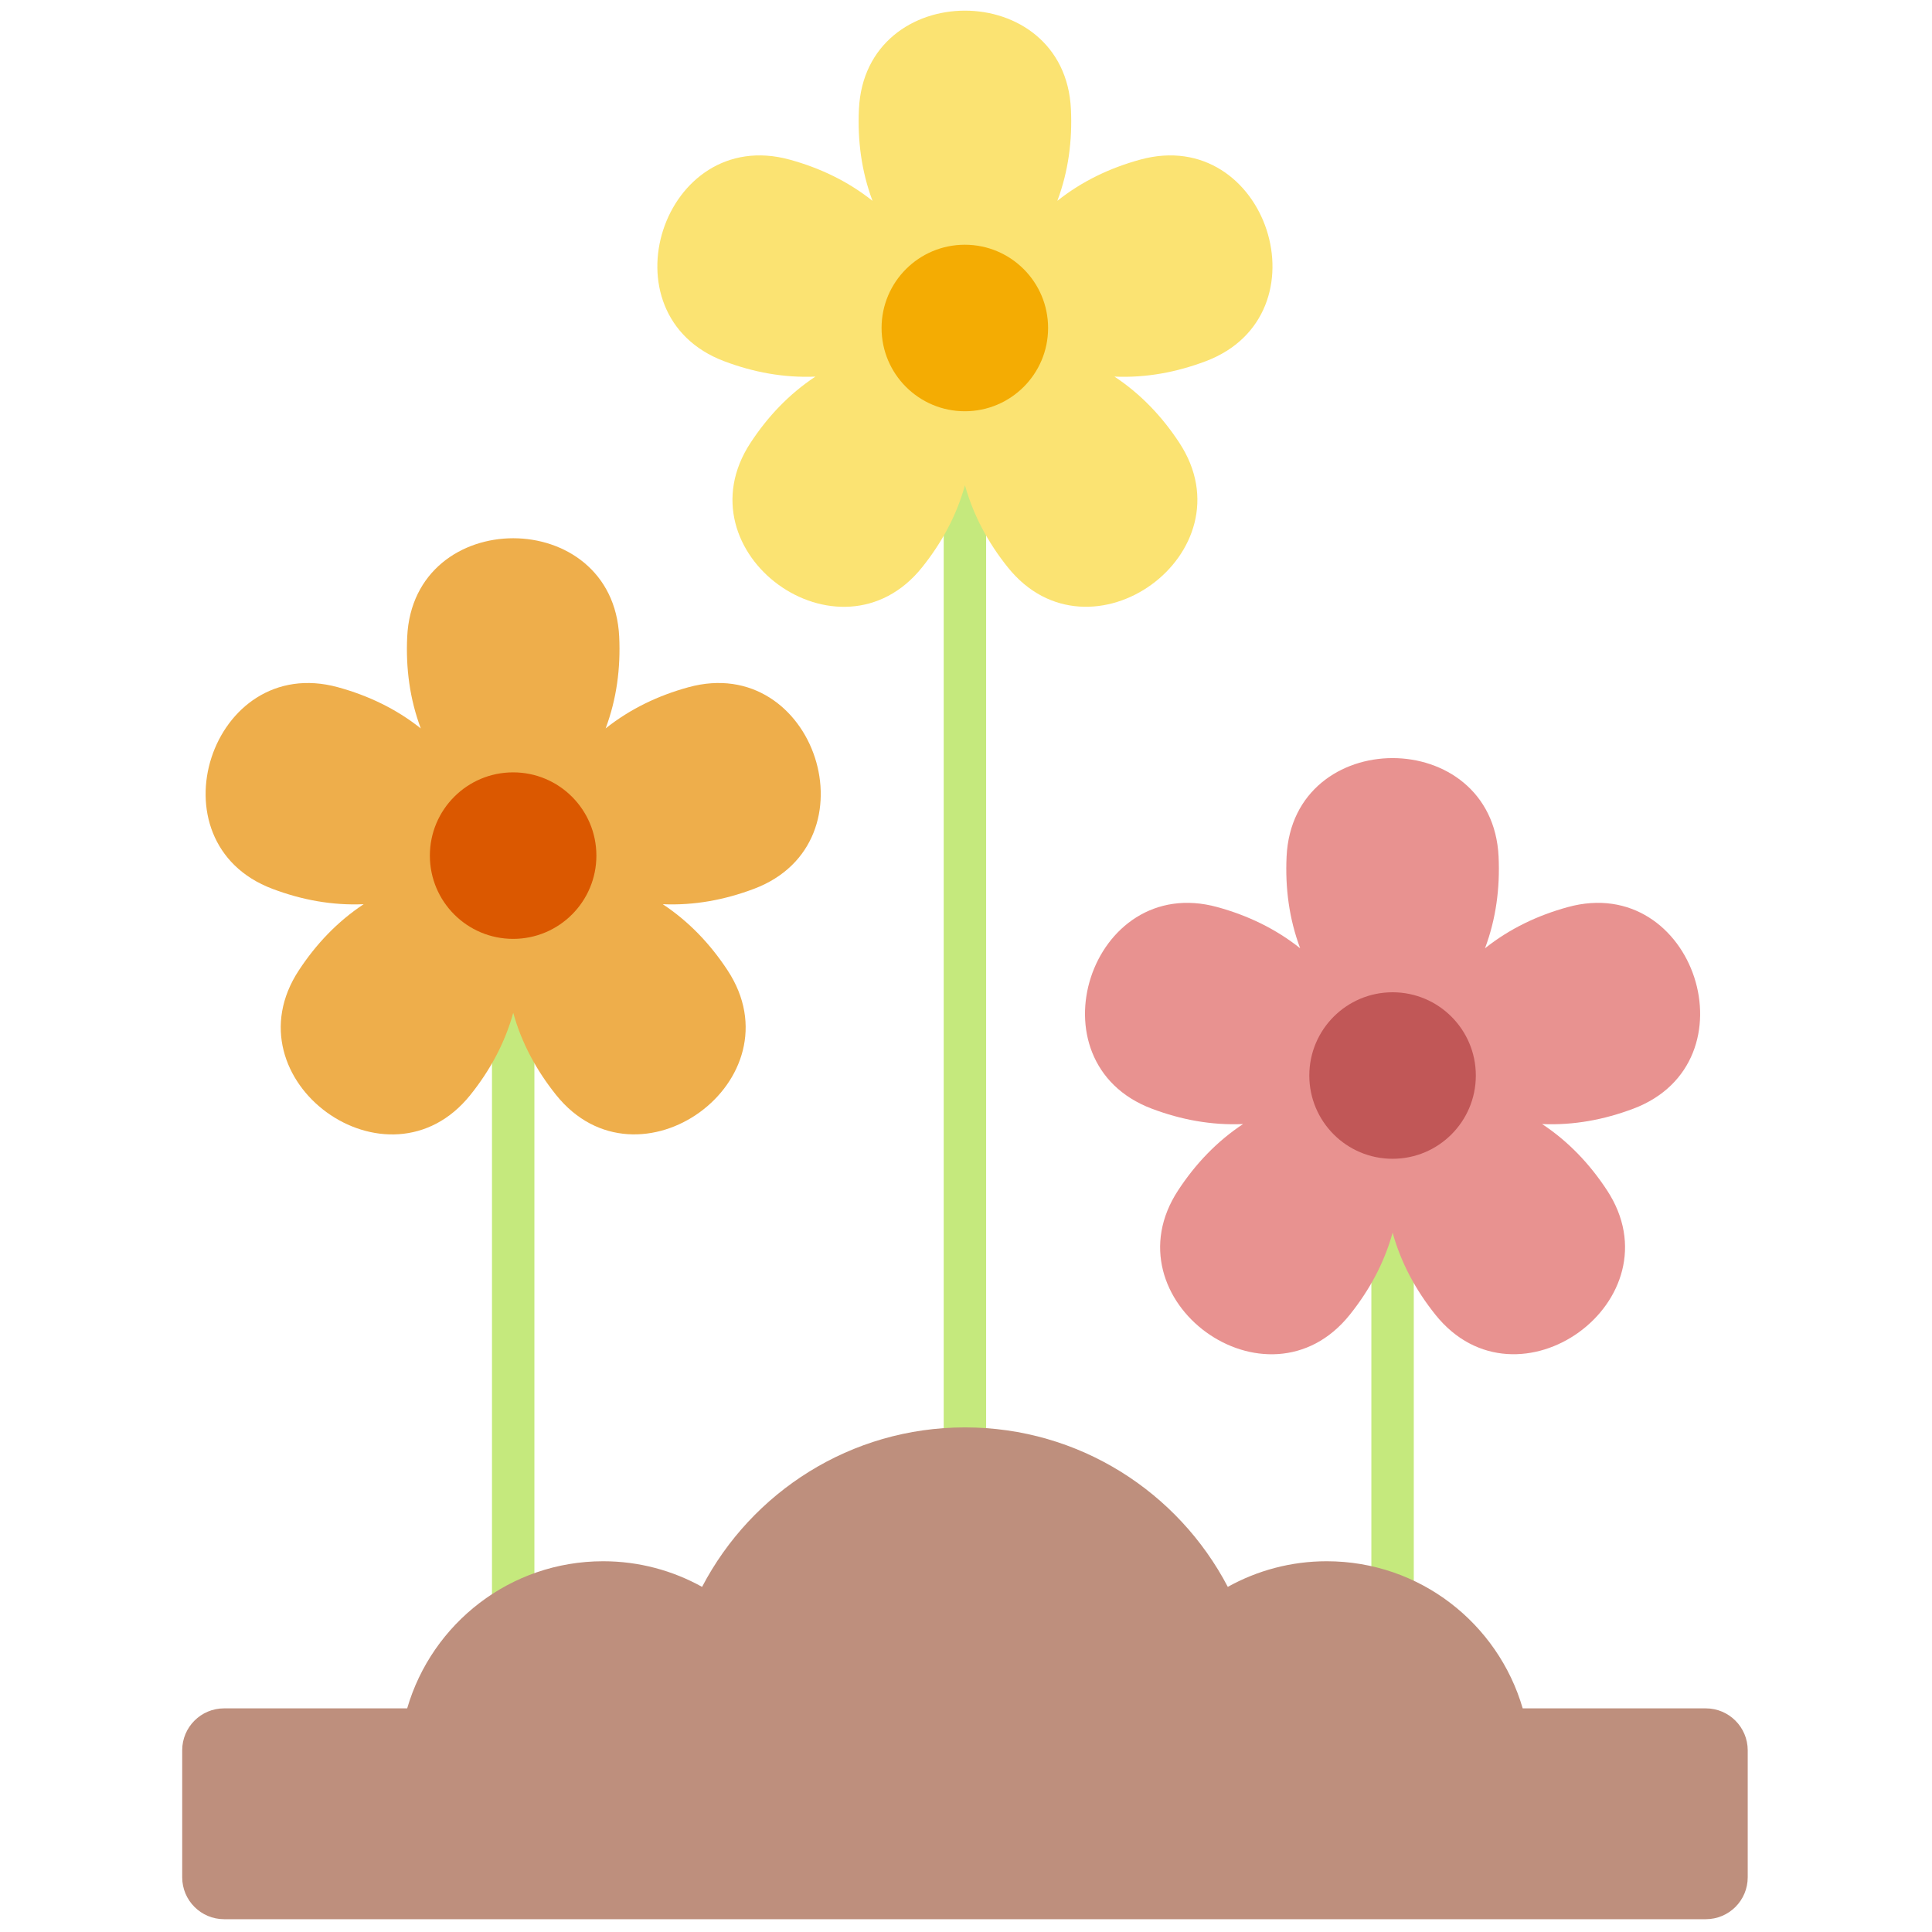
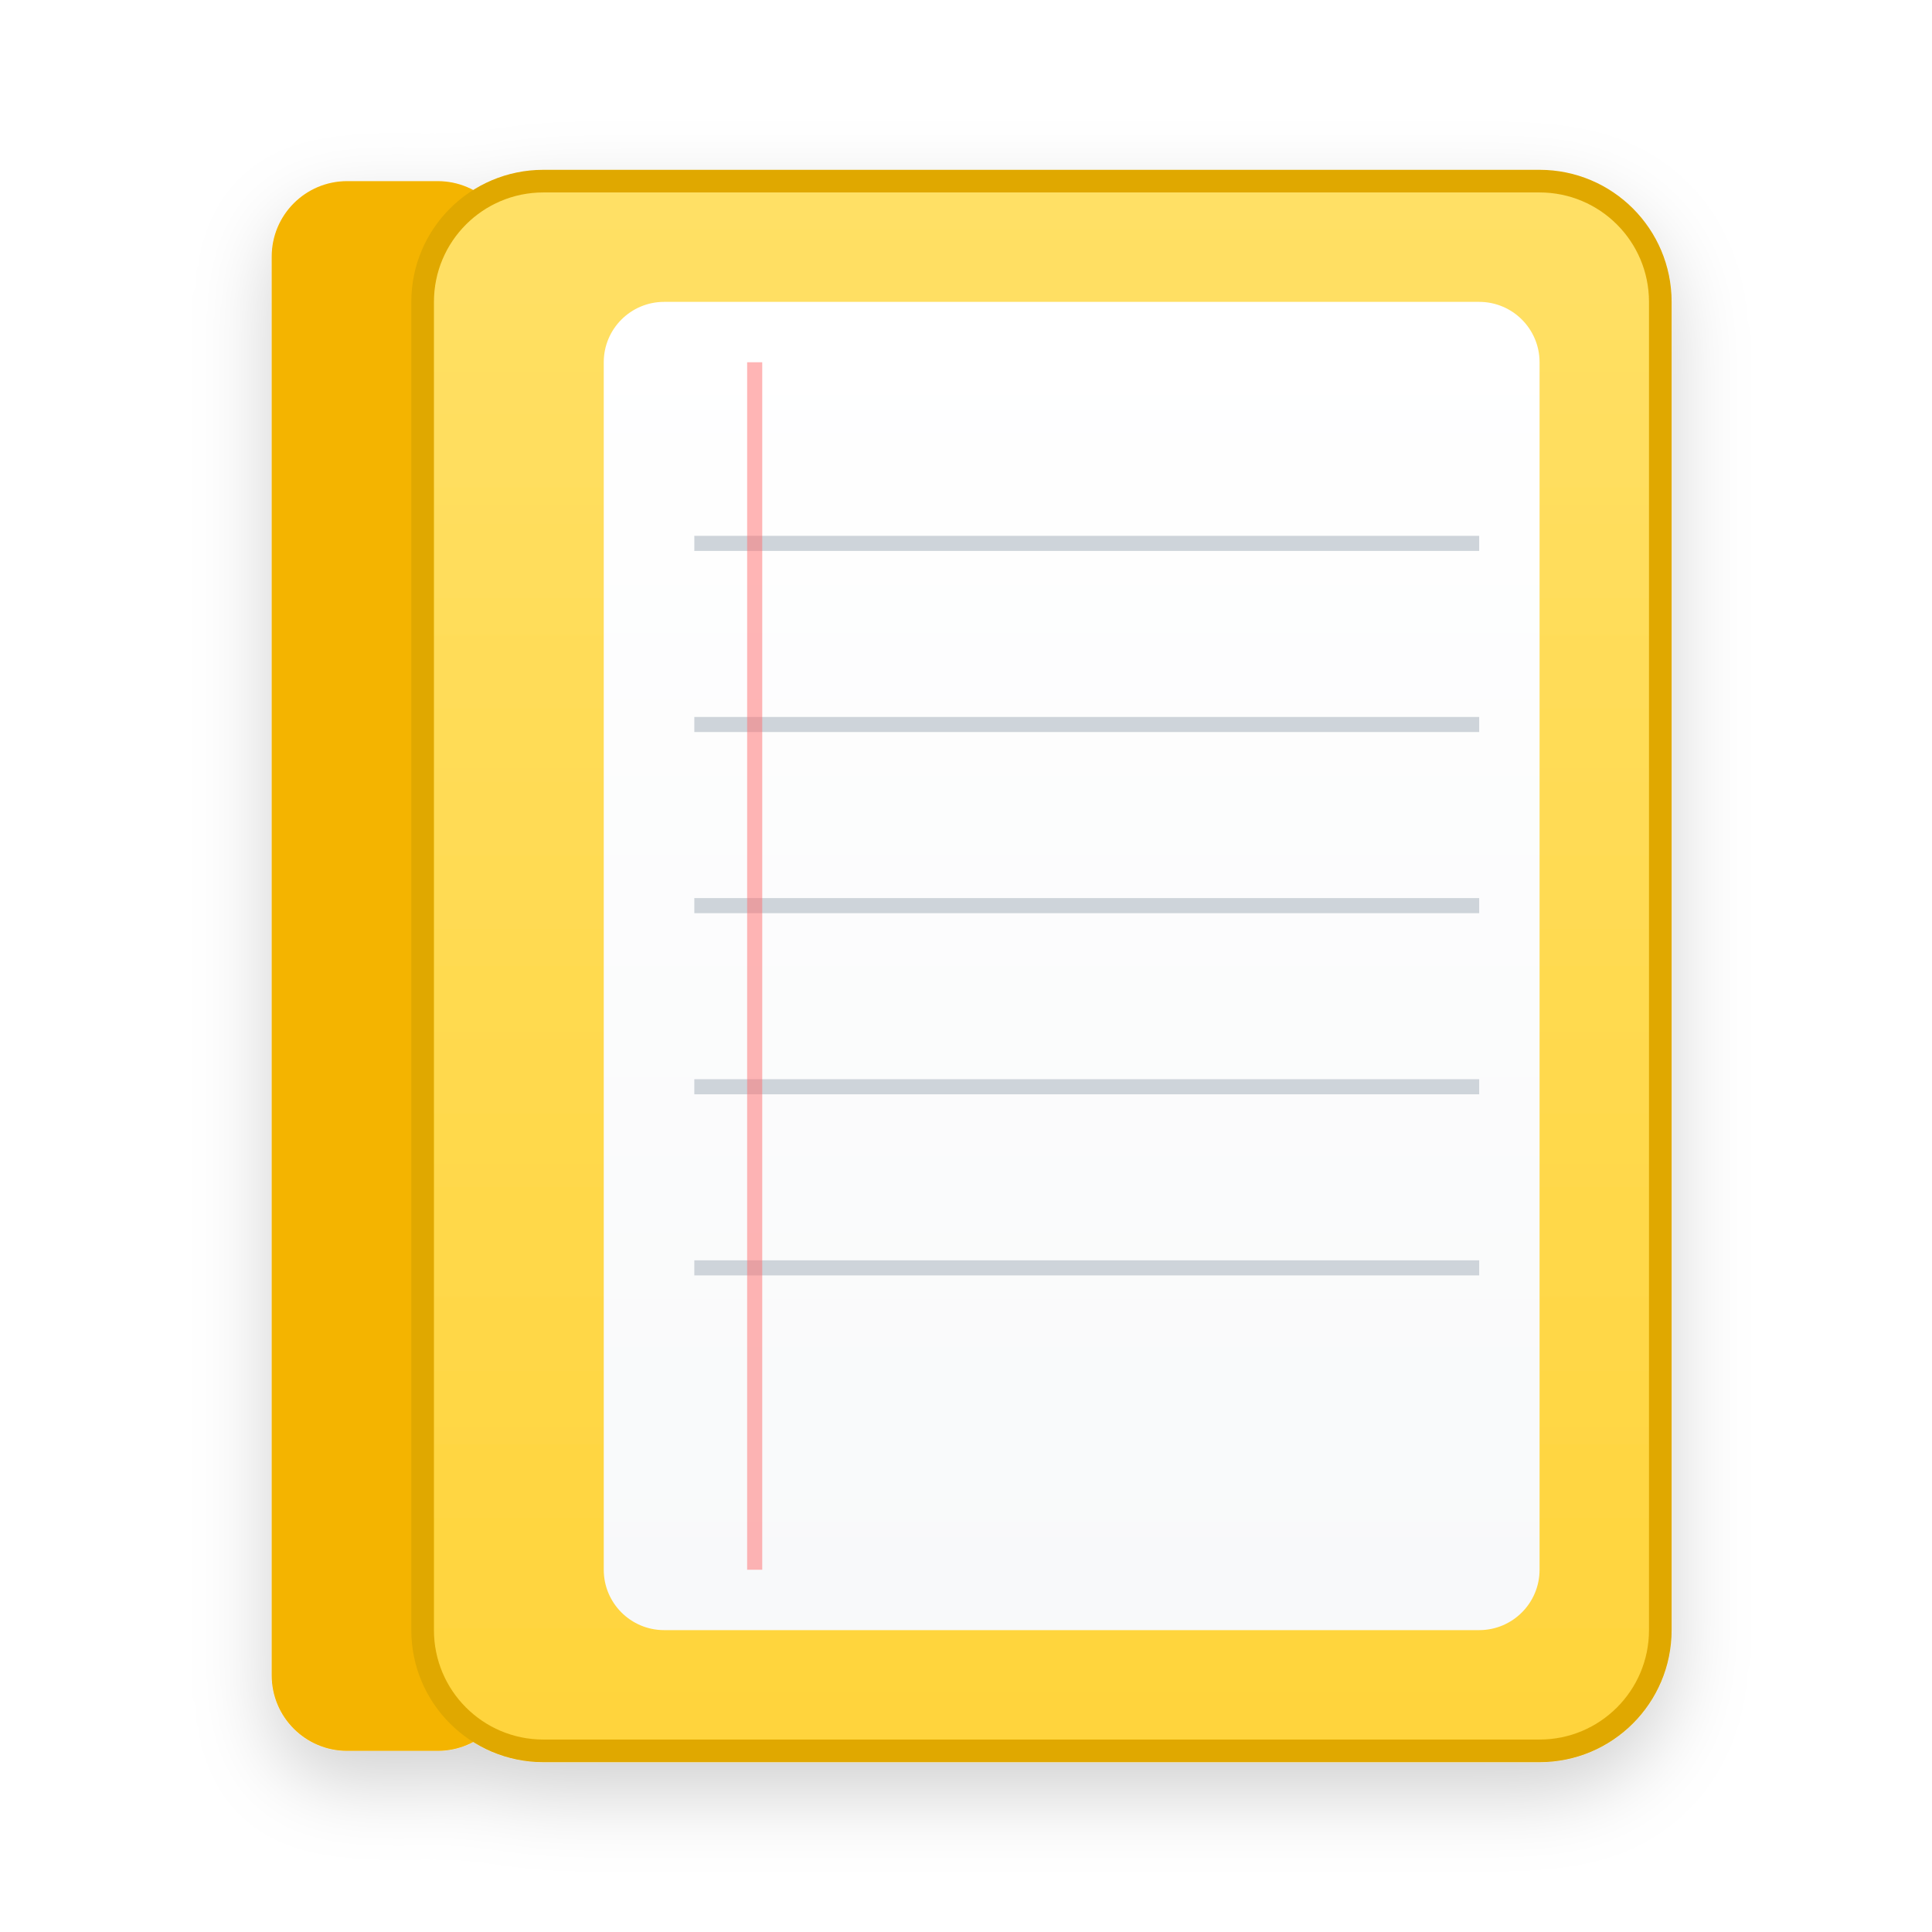
- <svg xmlns="http://www.w3.org/2000/svg" version="1.1" width="256" height="256" viewBox="0 0 256 256" xml:space="preserve">
-   <g style="stroke: none; stroke-width: 0; stroke-dasharray: none; stroke-linecap: butt; stroke-linejoin: miter; stroke-miterlimit: 10; fill: none; fill-rule: nonzero; opacity: 1;" transform="translate(1.406593 1.406593) scale(2.81 2.81)">
-     <path d="M 23.699 76.404 c -0.552 0 -1 -0.447 -1 -1 V 40.93 c 0 -0.552 0.448 -1 1 -1 s 1 0.448 1 1 v 34.475 C 24.699 75.957 24.251 76.404 23.699 76.404 z" style="stroke: none; stroke-width: 1; stroke-dasharray: none; stroke-linecap: butt; stroke-linejoin: miter; stroke-miterlimit: 10; fill: rgb(197,233,125); fill-rule: nonzero; opacity: 1;" transform=" matrix(1 0 0 1 0 0) " stroke-linecap="round" />
-     <path d="M 12.347 41.413 c 1.381 0.521 2.814 0.789 4.301 0.724 c -1.242 0.822 -2.244 1.882 -3.055 3.116 c -3.408 5.183 4.211 10.719 8.088 5.876 c 0.923 -1.153 1.622 -2.434 2.02 -3.869 c 0.398 1.434 1.096 2.714 2.017 3.866 c 3.875 4.845 11.498 -0.693 8.087 -5.876 c -0.811 -1.233 -1.813 -2.292 -3.054 -3.113 c 1.487 0.065 2.919 -0.204 4.3 -0.724 c 5.805 -2.188 2.893 -11.149 -3.089 -9.507 c -1.423 0.391 -2.739 1.015 -3.904 1.942 c 0.522 -1.396 0.709 -2.843 0.64 -4.32 c -0.29 -6.197 -9.707 -6.197 -9.997 0 c -0.069 1.476 0.118 2.924 0.64 4.32 c -1.165 -0.926 -2.482 -1.552 -3.905 -1.942 C 9.453 30.265 6.542 39.224 12.347 41.413 z" style="stroke: none; stroke-width: 1; stroke-dasharray: none; stroke-linecap: butt; stroke-linejoin: miter; stroke-miterlimit: 10; fill: rgb(238,174,75); fill-rule: nonzero; opacity: 1;" transform=" matrix(1 0 0 1 0 0) " stroke-linecap="round" />
-     <circle cx="23.696" cy="39.846" r="3.926" style="stroke: none; stroke-width: 1; stroke-dasharray: none; stroke-linecap: butt; stroke-linejoin: miter; stroke-miterlimit: 10; fill: rgb(219,88,0); fill-rule: nonzero; opacity: 1;" transform="  matrix(1 0 0 1 0 0) " />
-     <path d="M 45 76.404 c -0.552 0 -1 -0.447 -1 -1 V 16.049 c 0 -0.552 0.448 -1 1 -1 s 1 0.448 1 1 v 59.355 C 46 75.957 45.552 76.404 45 76.404 z" style="stroke: none; stroke-width: 1; stroke-dasharray: none; stroke-linecap: butt; stroke-linejoin: miter; stroke-miterlimit: 10; fill: rgb(197,233,125); fill-rule: nonzero; opacity: 1;" transform=" matrix(1 0 0 1 0 0) " stroke-linecap="round" />
-     <path d="M 33.648 16.533 c 1.381 0.521 2.814 0.789 4.301 0.725 c -1.242 0.822 -2.244 1.882 -3.055 3.116 c -3.408 5.183 4.211 10.719 8.088 5.876 c 0.923 -1.153 1.622 -2.434 2.02 -3.869 c 0.398 1.434 1.096 2.714 2.017 3.866 c 3.875 4.845 11.498 -0.693 8.087 -5.876 c -0.811 -1.233 -1.813 -2.292 -3.054 -3.113 c 1.487 0.065 2.919 -0.204 4.3 -0.724 c 5.805 -2.188 2.893 -11.149 -3.089 -9.507 c -1.423 0.391 -2.739 1.015 -3.904 1.942 c 0.522 -1.396 0.709 -2.843 0.64 -4.32 c -0.29 -6.197 -9.707 -6.197 -9.997 0 c -0.069 1.476 0.118 2.924 0.64 4.32 c -1.165 -0.926 -2.482 -1.552 -3.905 -1.942 C 30.755 5.384 27.843 14.344 33.648 16.533 z" style="stroke: none; stroke-width: 1; stroke-dasharray: none; stroke-linecap: butt; stroke-linejoin: miter; stroke-miterlimit: 10; fill: rgb(251,227,114); fill-rule: nonzero; opacity: 1;" transform=" matrix(1 0 0 1 0 0) " stroke-linecap="round" />
-     <circle cx="44.996" cy="14.966" r="3.926" style="stroke: none; stroke-width: 1; stroke-dasharray: none; stroke-linecap: butt; stroke-linejoin: miter; stroke-miterlimit: 10; fill: rgb(244,172,3); fill-rule: nonzero; opacity: 1;" transform="  matrix(1 0 0 1 0 0) " />
-     <path d="M 65.166 76.404 c -0.553 0 -1 -0.447 -1 -1 V 51.297 c 0 -0.553 0.447 -1 1 -1 s 1 0.447 1 1 v 24.107 C 66.166 75.957 65.719 76.404 65.166 76.404 z" style="stroke: none; stroke-width: 1; stroke-dasharray: none; stroke-linecap: butt; stroke-linejoin: miter; stroke-miterlimit: 10; fill: rgb(197,233,125); fill-rule: nonzero; opacity: 1;" transform=" matrix(1 0 0 1 0 0) " stroke-linecap="round" />
-     <path d="M 53.814 51.78 c 1.381 0.521 2.814 0.789 4.301 0.724 c -1.242 0.822 -2.244 1.882 -3.055 3.116 c -3.408 5.183 4.211 10.719 8.088 5.876 c 0.923 -1.153 1.622 -2.434 2.02 -3.869 c 0.398 1.434 1.096 2.714 2.017 3.866 c 3.875 4.845 11.498 -0.693 8.087 -5.876 c -0.811 -1.233 -1.813 -2.292 -3.054 -3.113 c 1.487 0.065 2.919 -0.204 4.3 -0.724 c 5.805 -2.188 2.893 -11.149 -3.089 -9.507 c -1.423 0.391 -2.739 1.015 -3.904 1.942 c 0.522 -1.396 0.709 -2.843 0.64 -4.32 c -0.29 -6.197 -9.707 -6.197 -9.997 0 c -0.069 1.476 0.118 2.924 0.64 4.32 c -1.165 -0.926 -2.482 -1.552 -3.905 -1.942 C 50.92 40.631 48.009 49.591 53.814 51.78 z" style="stroke: none; stroke-width: 1; stroke-dasharray: none; stroke-linecap: butt; stroke-linejoin: miter; stroke-miterlimit: 10; fill: rgb(232,146,144); fill-rule: nonzero; opacity: 1;" transform=" matrix(1 0 0 1 0 0) " stroke-linecap="round" />
-     <circle cx="65.166" cy="50.216" r="3.926" style="stroke: none; stroke-width: 1; stroke-dasharray: none; stroke-linecap: butt; stroke-linejoin: miter; stroke-miterlimit: 10; fill: rgb(193,87,87); fill-rule: nonzero; opacity: 1;" transform="  matrix(1 0 0 1 0 0) " />
-     <path d="M 79.935 80.057 h -8.633 c -1.166 -4.007 -4.858 -6.937 -9.241 -6.937 c -1.693 0 -3.283 0.44 -4.665 1.208 c -2.336 -4.467 -7.006 -7.52 -12.395 -7.52 s -10.06 3.053 -12.395 7.52 c -1.383 -0.768 -2.972 -1.208 -4.665 -1.208 c -4.383 0 -8.075 2.931 -9.241 6.937 h -8.633 c -1.092 0 -1.976 0.885 -1.976 1.976 v 5.99 c 0 1.091 0.885 1.976 1.976 1.976 h 69.87 c 1.092 0 1.976 -0.885 1.976 -1.976 v -5.99 C 81.911 80.942 81.026 80.057 79.935 80.057 z" style="stroke: none; stroke-width: 1; stroke-dasharray: none; stroke-linecap: butt; stroke-linejoin: miter; stroke-miterlimit: 10; fill: rgb(190,143,125); fill-rule: nonzero; opacity: 1;" transform=" matrix(1 0 0 1 0 0) " stroke-linecap="round" />
+ <svg xmlns="http://www.w3.org/2000/svg" width="256" height="256" viewBox="0 0 256 256" role="img" aria-label="Yellow notebook icon">
+   <defs>
+     <linearGradient id="cover" x1="0" y1="0" x2="0" y2="1">
+       <stop offset="0%" stop-color="#FFE066" />
+       <stop offset="100%" stop-color="#FFD43B" />
+     </linearGradient>
+     <linearGradient id="paper" x1="0" y1="0" x2="0" y2="1">
+       <stop offset="0%" stop-color="#FFFFFF" />
+       <stop offset="100%" stop-color="#F8F9FA" />
+     </linearGradient>
+     <filter id="shadow" x="-20%" y="-20%" width="140%" height="140%">
+       <feDropShadow dx="0" dy="4" stdDeviation="5" flood-color="#000" flood-opacity="0.18" />
+     </filter>
+   </defs>
+   <g filter="url(#shadow)">
+     <rect x="36" y="24" width="32" height="208" rx="10" fill="#F4B400" />
+     <rect x="56" y="24" width="164" height="208" rx="16" fill="url(#cover)" />
+     <rect x="80" y="40" width="124" height="176" rx="8" fill="url(#paper)" />
+     <g stroke="#CED4DA" stroke-width="2">
+       <line x1="92" y1="72" x2="196" y2="72" />
+       <line x1="92" y1="96" x2="196" y2="96" />
+       <line x1="92" y1="120" x2="196" y2="120" />
+       <line x1="92" y1="144" x2="196" y2="144" />
+       <line x1="92" y1="168" x2="196" y2="168" />
+     </g>
+     <line x1="100" y1="48" x2="100" y2="208" stroke="#FF6B6B" stroke-width="2" opacity="0.5" />
+     <rect x="56" y="24" width="164" height="208" rx="16" fill="none" stroke="#E0A800" stroke-width="3" />
  </g>
</svg>
